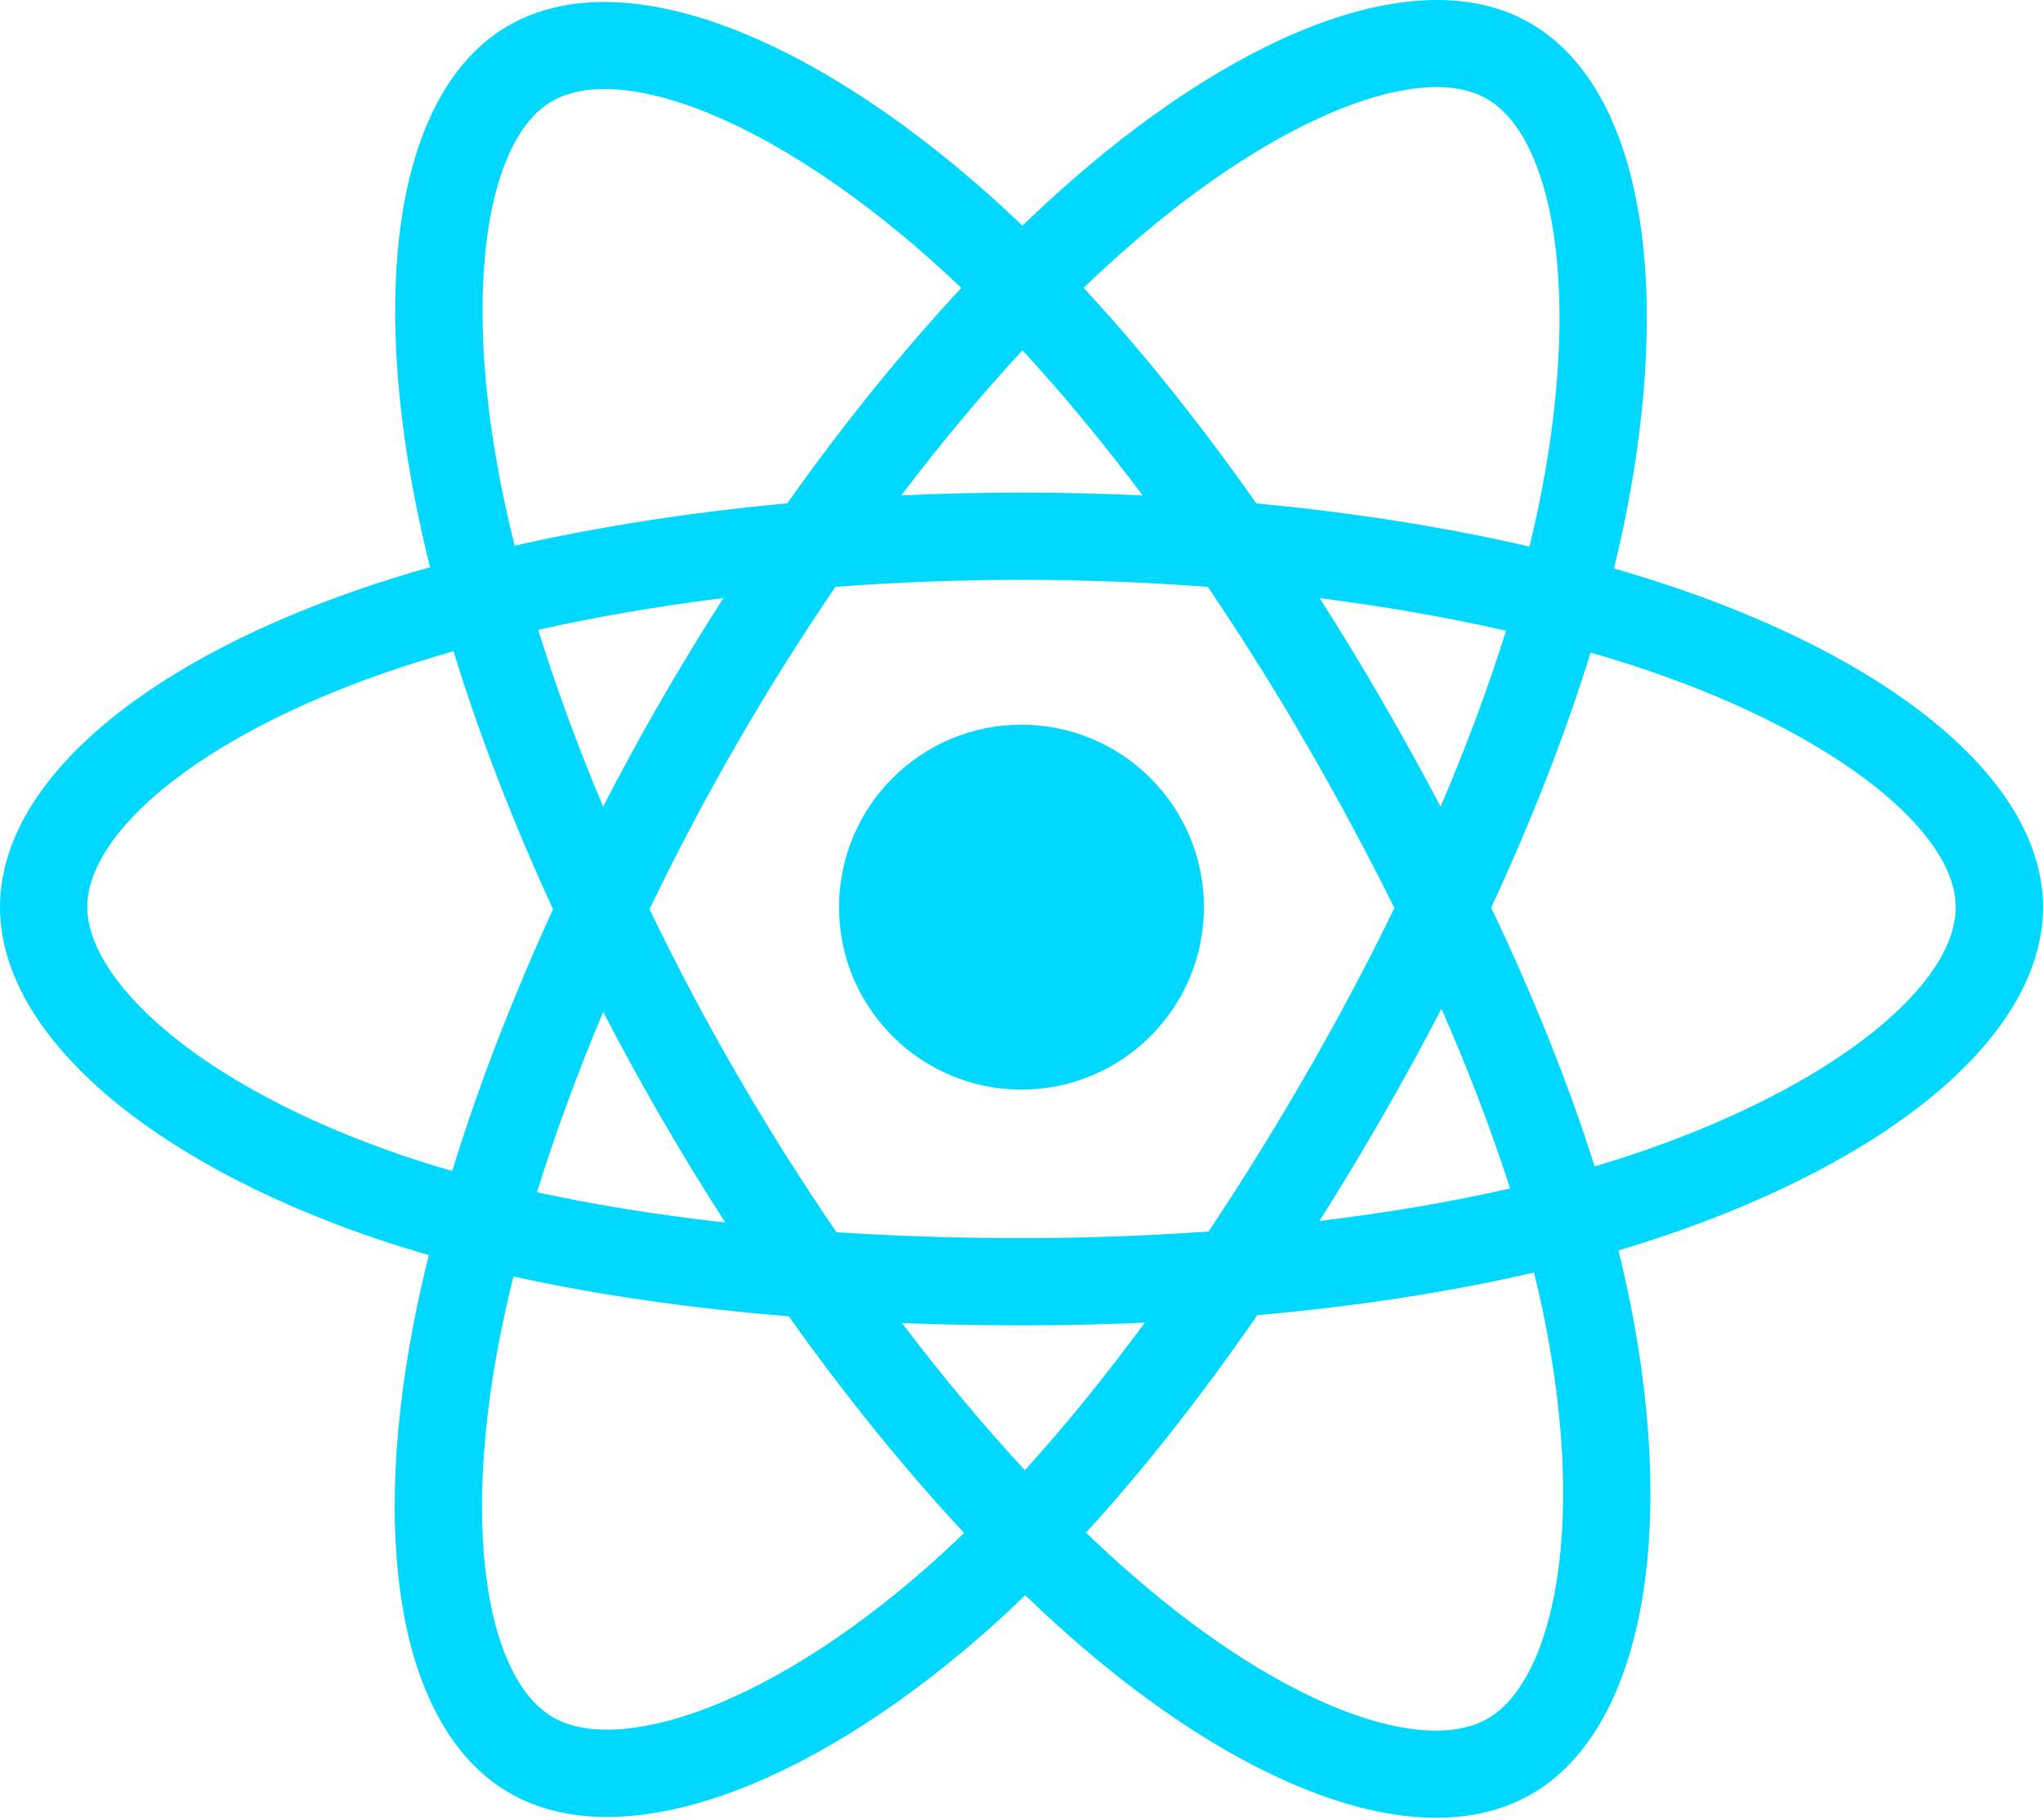
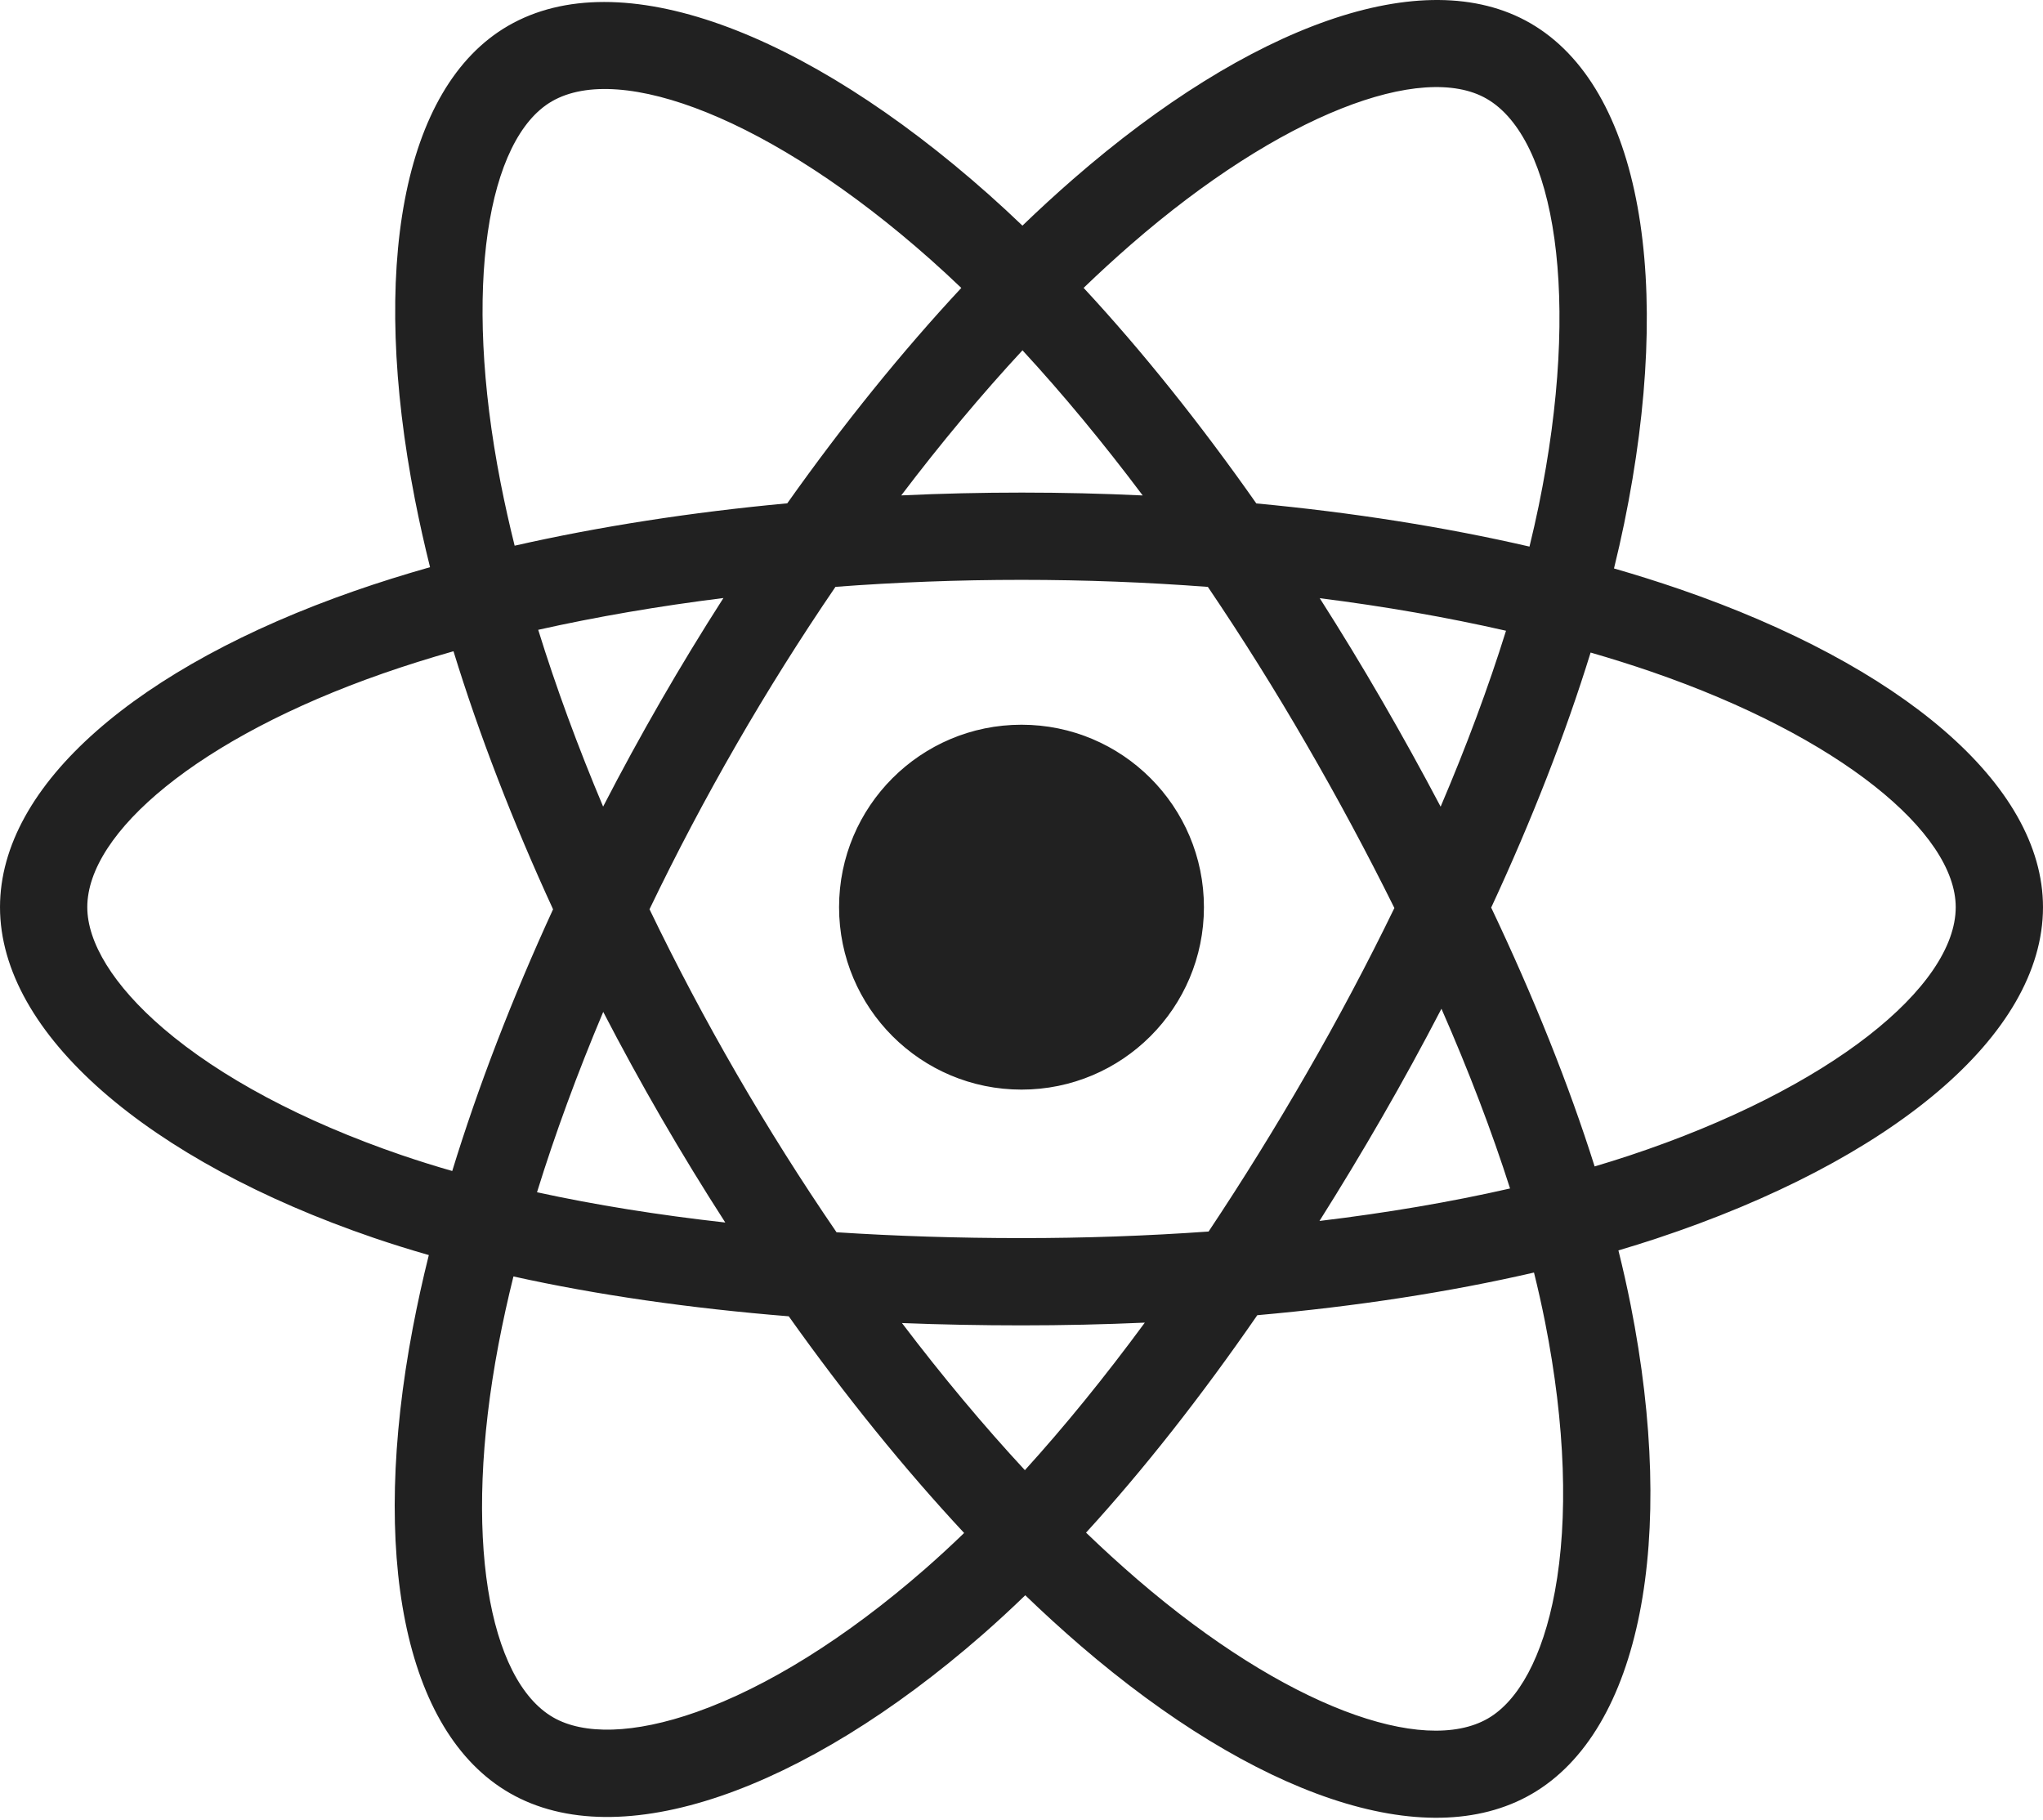
<svg xmlns="http://www.w3.org/2000/svg" aria-hidden="true" role="img" class="iconify iconify--logos" width="35.93" height="32" preserveAspectRatio="xMidYMid meet" viewBox="0 0 256 228">
-   <path fill="#00D8FF" d="M210.483 73.824a171.49 171.49 0 0 0-8.24-2.597c.465-1.9.893-3.777 1.273-5.621c6.238-30.281 2.16-54.676-11.769-62.708c-13.355-7.7-35.196.329-57.254 19.526a171.23 171.23 0 0 0-6.375 5.848a155.866 155.866 0 0 0-4.241-3.917C100.759 3.829 77.587-4.822 63.673 3.233C50.33 10.957 46.379 33.89 51.995 62.588a170.974 170.974 0 0 0 1.892 8.48c-3.28.932-6.445 1.924-9.474 2.98C17.309 83.498 0 98.307 0 113.668c0 15.865 18.582 31.778 46.812 41.427a145.52 145.52 0 0 0 6.921 2.165a167.467 167.467 0 0 0-2.01 9.138c-5.354 28.2-1.173 50.591 12.134 58.266c13.744 7.926 36.812-.22 59.273-19.855a145.567 145.567 0 0 0 5.342-4.923a168.064 168.064 0 0 0 6.92 6.314c21.758 18.722 43.246 26.282 56.54 18.586c13.731-7.949 18.194-32.003 12.4-61.268a145.016 145.016 0 0 0-1.535-6.842c1.62-.48 3.21-.974 4.76-1.488c29.348-9.723 48.443-25.443 48.443-41.52c0-15.417-17.868-30.326-45.517-39.844Zm-6.365 70.984c-1.4.463-2.836.91-4.3 1.345c-3.24-10.257-7.612-21.163-12.963-32.432c5.106-11 9.31-21.767 12.459-31.957c2.619.758 5.16 1.557 7.61 2.4c23.69 8.156 38.14 20.213 38.14 29.504c0 9.896-15.606 22.743-40.946 31.14Zm-10.514 20.834c2.562 12.94 2.927 24.64 1.23 33.787c-1.524 8.219-4.59 13.698-8.382 15.893c-8.067 4.67-25.32-1.4-43.927-17.412a156.726 156.726 0 0 1-6.437-5.87c7.214-7.889 14.423-17.06 21.459-27.246c12.376-1.098 24.068-2.894 34.671-5.345a134.17 134.17 0 0 1 1.386 6.193ZM87.276 214.515c-7.882 2.783-14.16 2.863-17.955.675c-8.075-4.657-11.432-22.636-6.853-46.752a156.923 156.923 0 0 1 1.869-8.499c10.486 2.32 22.093 3.988 34.498 4.994c7.084 9.967 14.501 19.128 21.976 27.15a134.668 134.668 0 0 1-4.877 4.492c-9.933 8.682-19.886 14.842-28.658 17.94ZM50.35 144.747c-12.483-4.267-22.792-9.812-29.858-15.863c-6.35-5.437-9.555-10.836-9.555-15.216c0-9.322 13.897-21.212 37.076-29.293c2.813-.98 5.757-1.905 8.812-2.773c3.204 10.42 7.406 21.315 12.477 32.332c-5.137 11.18-9.399 22.249-12.634 32.792a134.718 134.718 0 0 1-6.318-1.979Zm12.378-84.26c-4.811-24.587-1.616-43.134 6.425-47.789c8.564-4.958 27.502 2.111 47.463 19.835a144.318 144.318 0 0 1 3.841 3.545c-7.438 7.987-14.787 17.08-21.808 26.988c-12.04 1.116-23.565 2.908-34.161 5.309a160.342 160.342 0 0 1-1.76-7.887Zm110.427 27.268a347.8 347.8 0 0 0-7.785-12.803c8.168 1.033 15.994 2.404 23.343 4.08c-2.206 7.072-4.956 14.465-8.193 22.045a381.151 381.151 0 0 0-7.365-13.322Zm-45.032-43.861c5.044 5.465 10.096 11.566 15.065 18.186a322.04 322.04 0 0 0-30.257-.006c4.974-6.559 10.069-12.652 15.192-18.18ZM82.802 87.83a323.167 323.167 0 0 0-7.227 13.238c-3.184-7.553-5.909-14.98-8.134-22.152c7.304-1.634 15.093-2.97 23.209-3.984a321.524 321.524 0 0 0-7.848 12.897Zm8.081 65.352c-8.385-.936-16.291-2.203-23.593-3.793c2.26-7.3 5.045-14.885 8.298-22.6a321.187 321.187 0 0 0 7.257 13.246c2.594 4.48 5.28 8.868 8.038 13.147Zm37.542 31.03c-5.184-5.592-10.354-11.779-15.403-18.433c4.902.192 9.899.29 14.978.29c5.218 0 10.376-.117 15.453-.343c-4.985 6.774-10.018 12.97-15.028 18.486Zm52.198-57.817c3.422 7.8 6.306 15.345 8.596 22.52c-7.422 1.694-15.436 3.058-23.88 4.071a382.417 382.417 0 0 0 7.859-13.026a347.403 347.403 0 0 0 7.425-13.565Zm-16.898 8.101a358.557 358.557 0 0 1-12.281 19.815a329.4 329.4 0 0 1-23.444.823c-7.967 0-15.716-.248-23.178-.732a310.202 310.202 0 0 1-12.513-19.846h.001a307.41 307.41 0 0 1-10.923-20.627a310.278 310.278 0 0 1 10.89-20.637l-.001.001a307.318 307.318 0 0 1 12.413-19.761c7.613-.576 15.42-.876 23.31-.876H128c7.926 0 15.743.303 23.354.883a329.357 329.357 0 0 1 12.335 19.695a358.489 358.489 0 0 1 11.036 20.54a329.472 329.472 0 0 1-11 20.722Zm22.56-122.124c8.572 4.944 11.906 24.881 6.52 51.026c-.344 1.668-.73 3.367-1.15 5.09c-10.622-2.452-22.155-4.275-34.23-5.408c-7.034-10.017-14.323-19.124-21.64-27.008a160.789 160.789 0 0 1 5.888-5.4c18.9-16.447 36.564-22.941 44.612-18.3ZM128 90.808c12.625 0 22.86 10.235 22.86 22.86s-10.235 22.86-22.86 22.86s-22.86-10.235-22.86-22.86s10.235-22.86 22.86-22.86Z" />
+   <path fill="#212121" d="M210.483 73.824a171.49 171.49 0 0 0-8.24-2.597c.465-1.9.893-3.777 1.273-5.621c6.238-30.281 2.16-54.676-11.769-62.708c-13.355-7.7-35.196.329-57.254 19.526a171.23 171.23 0 0 0-6.375 5.848a155.866 155.866 0 0 0-4.241-3.917C100.759 3.829 77.587-4.822 63.673 3.233C50.33 10.957 46.379 33.89 51.995 62.588a170.974 170.974 0 0 0 1.892 8.48c-3.28.932-6.445 1.924-9.474 2.98C17.309 83.498 0 98.307 0 113.668c0 15.865 18.582 31.778 46.812 41.427a145.52 145.52 0 0 0 6.921 2.165a167.467 167.467 0 0 0-2.01 9.138c-5.354 28.2-1.173 50.591 12.134 58.266c13.744 7.926 36.812-.22 59.273-19.855a145.567 145.567 0 0 0 5.342-4.923a168.064 168.064 0 0 0 6.92 6.314c21.758 18.722 43.246 26.282 56.54 18.586c13.731-7.949 18.194-32.003 12.4-61.268a145.016 145.016 0 0 0-1.535-6.842c1.62-.48 3.21-.974 4.76-1.488c29.348-9.723 48.443-25.443 48.443-41.52c0-15.417-17.868-30.326-45.517-39.844Zm-6.365 70.984c-1.4.463-2.836.91-4.3 1.345c-3.24-10.257-7.612-21.163-12.963-32.432c5.106-11 9.31-21.767 12.459-31.957c2.619.758 5.16 1.557 7.61 2.4c23.69 8.156 38.14 20.213 38.14 29.504c0 9.896-15.606 22.743-40.946 31.14Zm-10.514 20.834c2.562 12.94 2.927 24.64 1.23 33.787c-1.524 8.219-4.59 13.698-8.382 15.893c-8.067 4.67-25.32-1.4-43.927-17.412a156.726 156.726 0 0 1-6.437-5.87c7.214-7.889 14.423-17.06 21.459-27.246c12.376-1.098 24.068-2.894 34.671-5.345a134.17 134.17 0 0 1 1.386 6.193ZM87.276 214.515c-7.882 2.783-14.16 2.863-17.955.675c-8.075-4.657-11.432-22.636-6.853-46.752a156.923 156.923 0 0 1 1.869-8.499c10.486 2.32 22.093 3.988 34.498 4.994c7.084 9.967 14.501 19.128 21.976 27.15a134.668 134.668 0 0 1-4.877 4.492c-9.933 8.682-19.886 14.842-28.658 17.94ZM50.35 144.747c-12.483-4.267-22.792-9.812-29.858-15.863c-6.35-5.437-9.555-10.836-9.555-15.216c0-9.322 13.897-21.212 37.076-29.293c2.813-.98 5.757-1.905 8.812-2.773c3.204 10.42 7.406 21.315 12.477 32.332c-5.137 11.18-9.399 22.249-12.634 32.792a134.718 134.718 0 0 1-6.318-1.979Zm12.378-84.26c-4.811-24.587-1.616-43.134 6.425-47.789c8.564-4.958 27.502 2.111 47.463 19.835a144.318 144.318 0 0 1 3.841 3.545c-7.438 7.987-14.787 17.08-21.808 26.988c-12.04 1.116-23.565 2.908-34.161 5.309a160.342 160.342 0 0 1-1.76-7.887Zm110.427 27.268a347.8 347.8 0 0 0-7.785-12.803c8.168 1.033 15.994 2.404 23.343 4.08c-2.206 7.072-4.956 14.465-8.193 22.045a381.151 381.151 0 0 0-7.365-13.322Zm-45.032-43.861c5.044 5.465 10.096 11.566 15.065 18.186a322.04 322.04 0 0 0-30.257-.006c4.974-6.559 10.069-12.652 15.192-18.18ZM82.802 87.83a323.167 323.167 0 0 0-7.227 13.238c-3.184-7.553-5.909-14.98-8.134-22.152c7.304-1.634 15.093-2.97 23.209-3.984a321.524 321.524 0 0 0-7.848 12.897Zm8.081 65.352c-8.385-.936-16.291-2.203-23.593-3.793c2.26-7.3 5.045-14.885 8.298-22.6a321.187 321.187 0 0 0 7.257 13.246c2.594 4.48 5.28 8.868 8.038 13.147Zm37.542 31.03c-5.184-5.592-10.354-11.779-15.403-18.433c4.902.192 9.899.29 14.978.29c5.218 0 10.376-.117 15.453-.343c-4.985 6.774-10.018 12.97-15.028 18.486Zm52.198-57.817c3.422 7.8 6.306 15.345 8.596 22.52c-7.422 1.694-15.436 3.058-23.88 4.071a382.417 382.417 0 0 0 7.859-13.026a347.403 347.403 0 0 0 7.425-13.565Zm-16.898 8.101a358.557 358.557 0 0 1-12.281 19.815a329.4 329.4 0 0 1-23.444.823c-7.967 0-15.716-.248-23.178-.732a310.202 310.202 0 0 1-12.513-19.846h.001a307.41 307.41 0 0 1-10.923-20.627a310.278 310.278 0 0 1 10.89-20.637l-.001.001a307.318 307.318 0 0 1 12.413-19.761c7.613-.576 15.42-.876 23.31-.876H128c7.926 0 15.743.303 23.354.883a329.357 329.357 0 0 1 12.335 19.695a358.489 358.489 0 0 1 11.036 20.54a329.472 329.472 0 0 1-11 20.722Zm22.56-122.124c8.572 4.944 11.906 24.881 6.52 51.026c-.344 1.668-.73 3.367-1.15 5.09c-10.622-2.452-22.155-4.275-34.23-5.408c-7.034-10.017-14.323-19.124-21.64-27.008a160.789 160.789 0 0 1 5.888-5.4c18.9-16.447 36.564-22.941 44.612-18.3ZM128 90.808c12.625 0 22.86 10.235 22.86 22.86s-10.235 22.86-22.86 22.86s-22.86-10.235-22.86-22.86s10.235-22.86 22.86-22.86Z" />
</svg>
